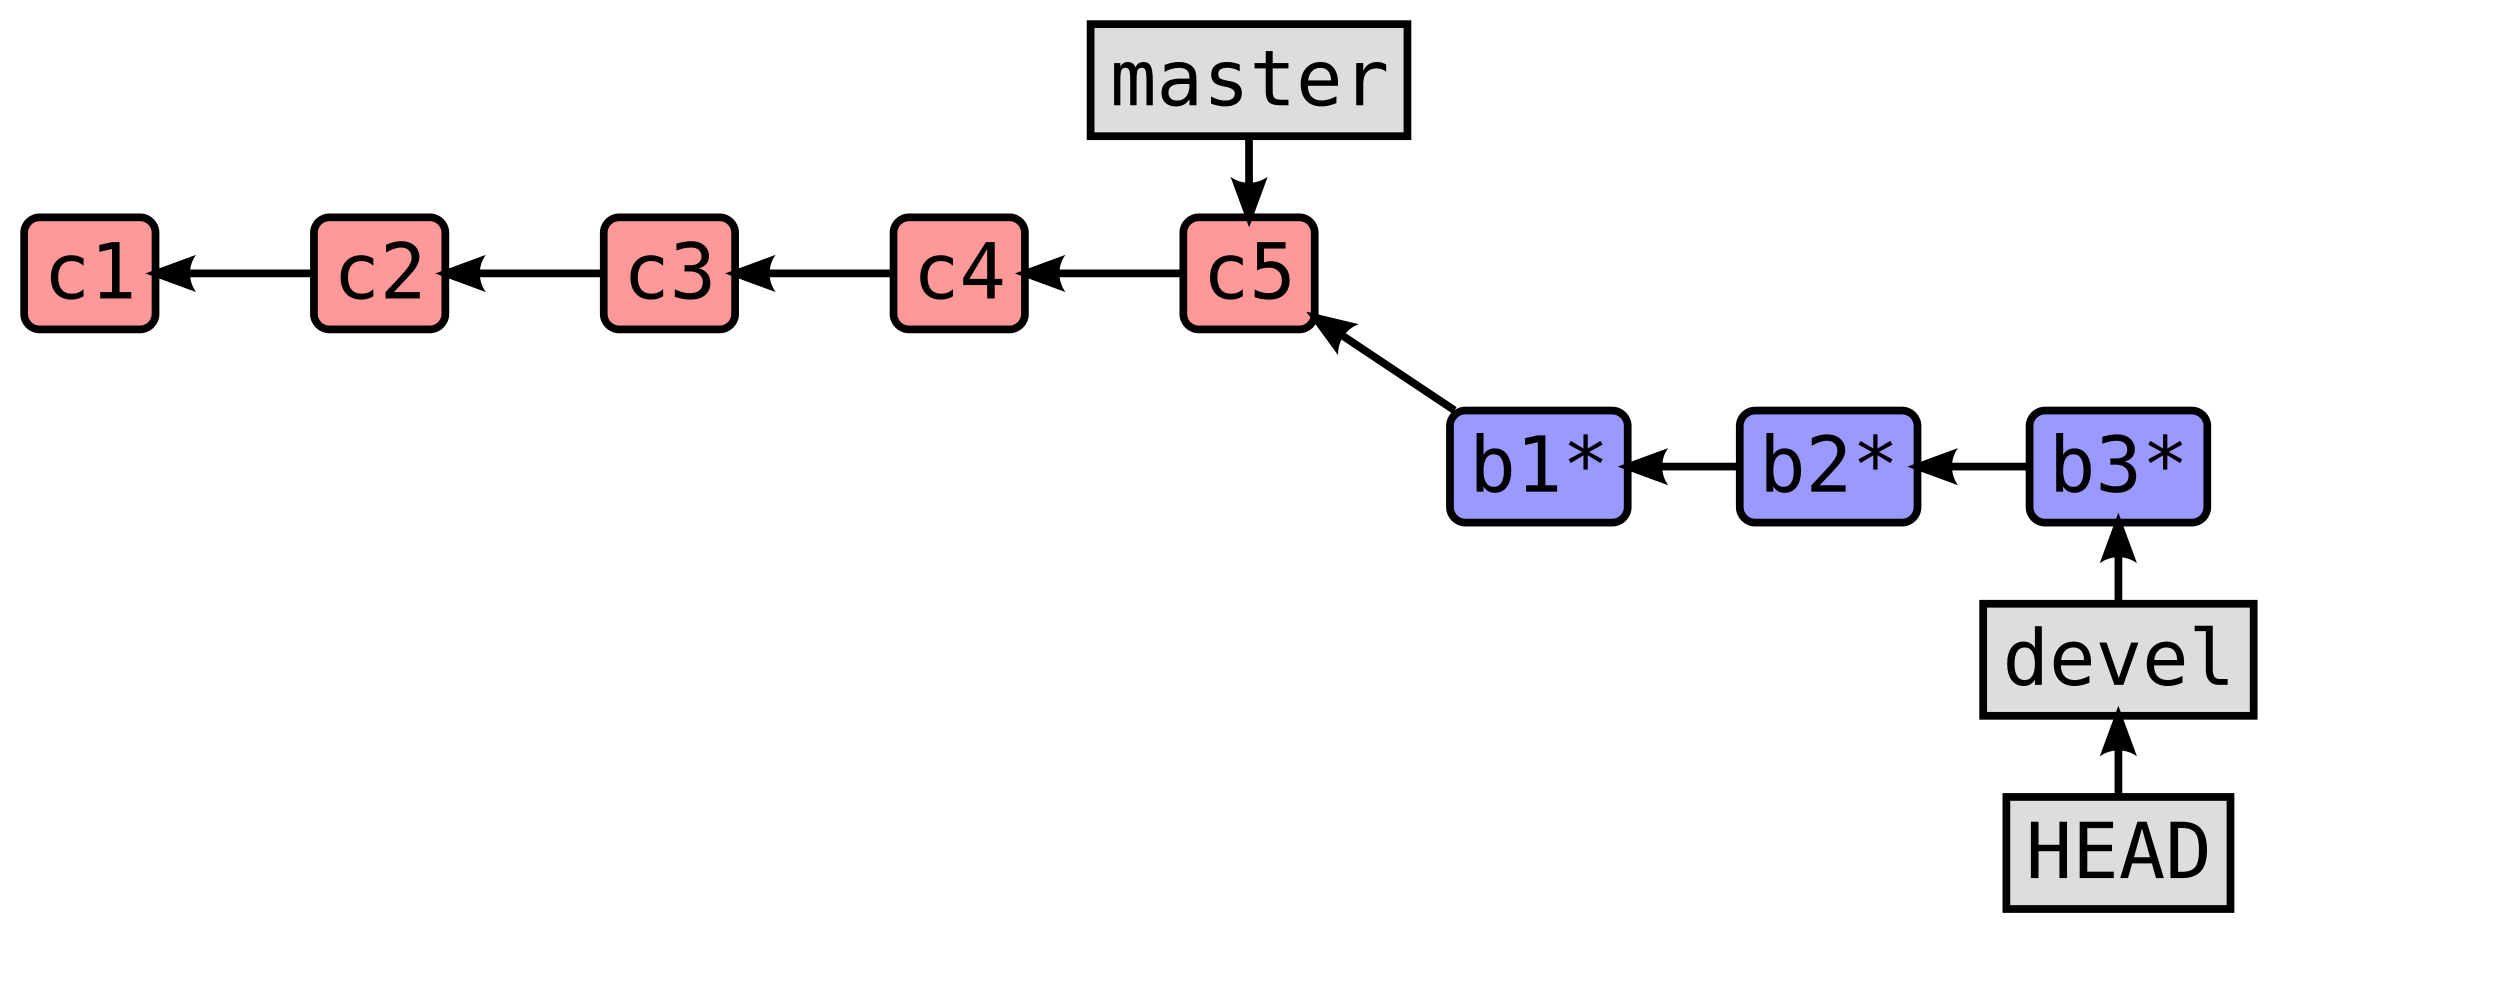
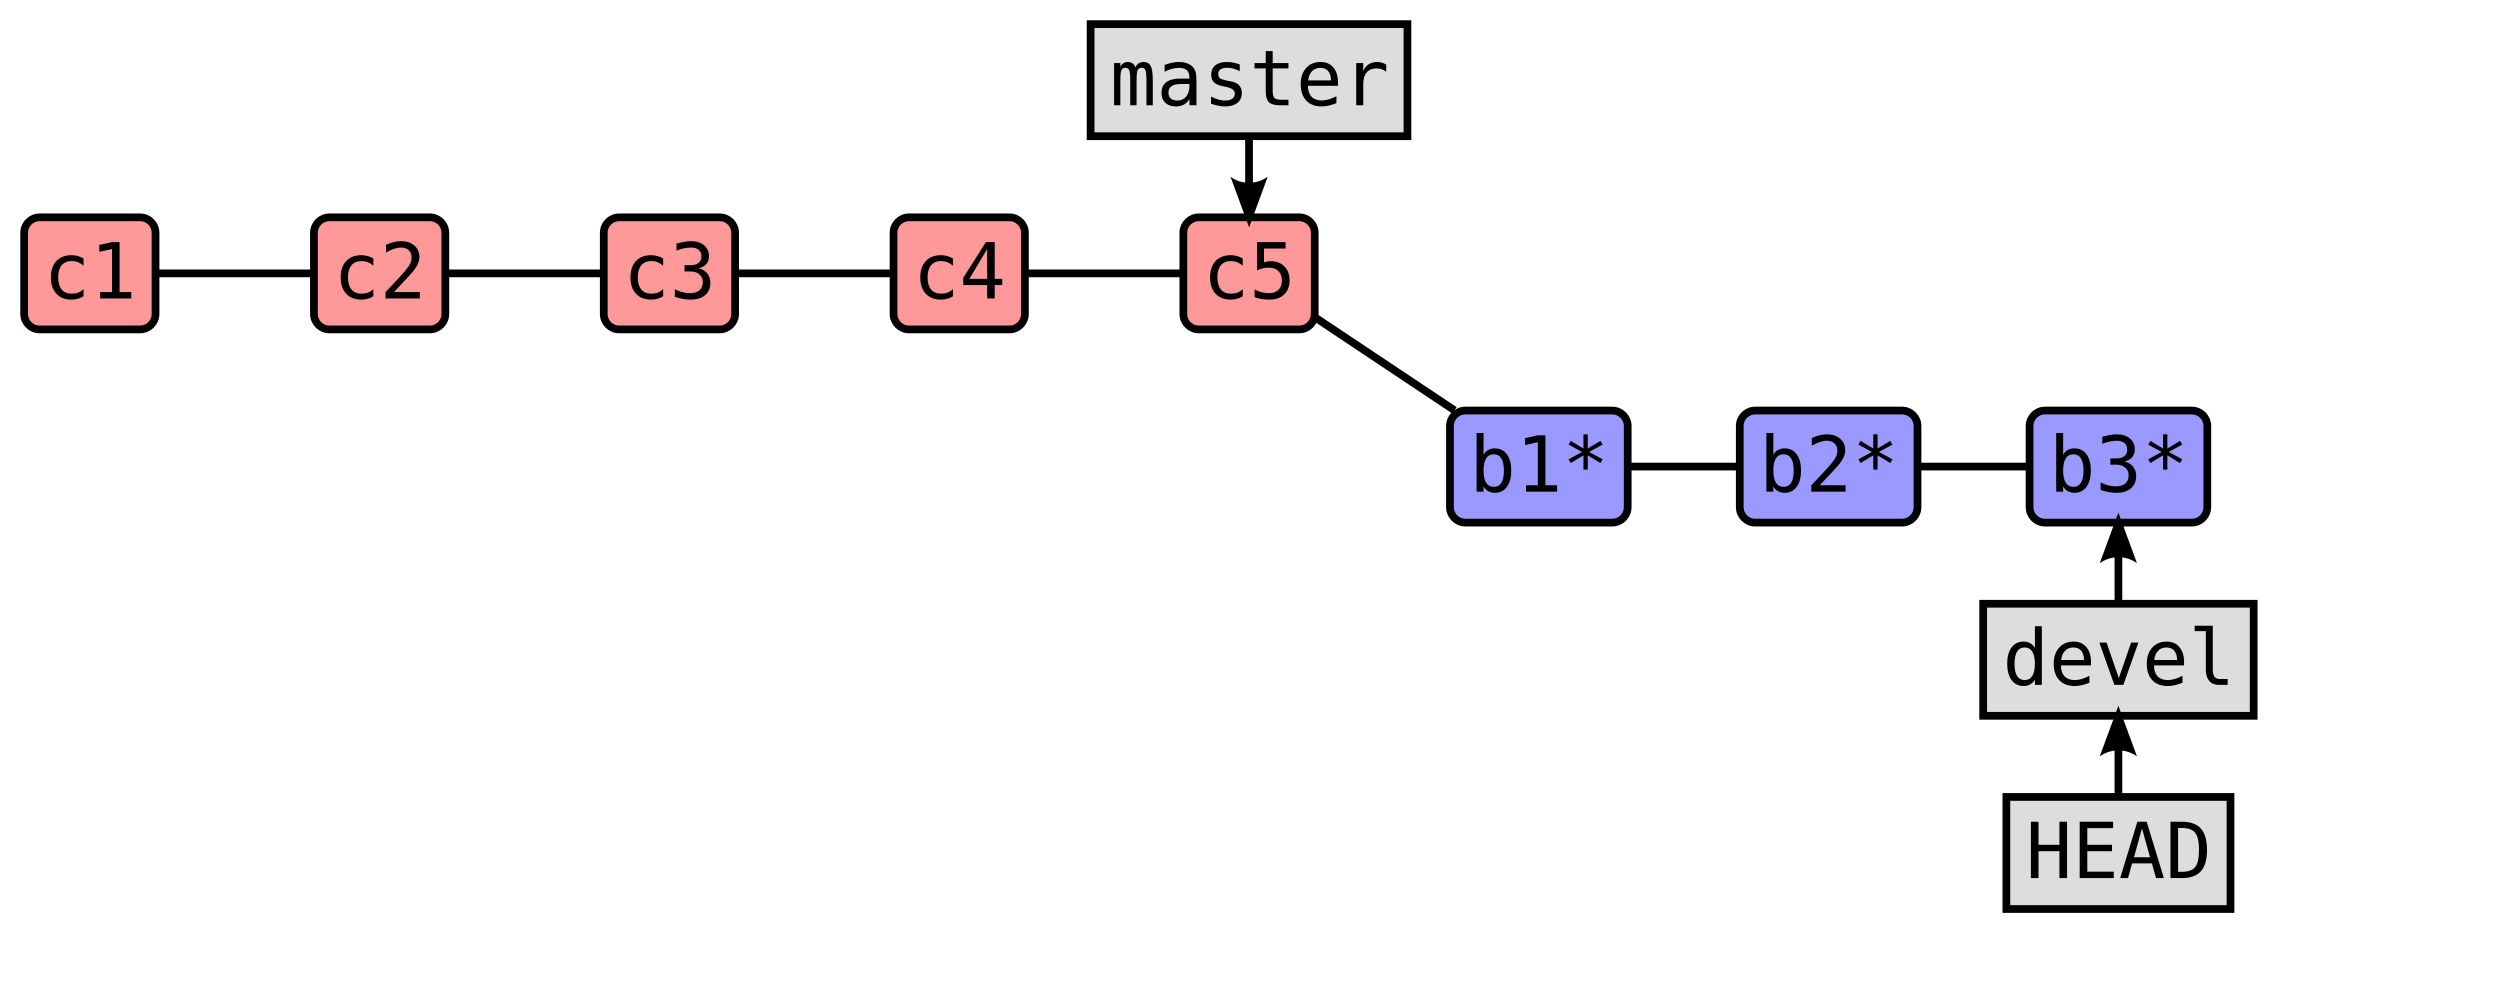
<svg xmlns="http://www.w3.org/2000/svg" width="517.6" height="206.4" id="svg2" version="1.1">
  <defs id="defs4">
    <marker orient="auto" refY="0.0" refX="0.0" id="Arrow2Mend" style="overflow:visible;">
      <path id="path3786" style="fill-rule:evenodd;stroke-width:0.625;stroke-linejoin:round;" d="M 8.719,4.034 L -2.207,0.016 L 8.719,-4.002 C 6.973,-1.63 6.983,1.616 8.719,4.034 z " transform="scale(0.6) rotate(180) translate(0,0)" />
    </marker>
  </defs>
  <g id="layer1">
    <rect style="fill:#ff9999;stroke:#000000;stroke-width:1.6;stroke-miterlimit:4;stroke-dasharray:none" id="rect2989" width="27.2" height="23.2" x="5" y="45" ry="3.2" />
    <text xml:space="preserve" style="font-size:16px;font-style:normal;font-weight:normal;line-height:125%;letter-spacing:0px;word-spacing:0px;fill:#000000;fill-opacity:1;stroke:none;font-family:DejaVu Sans Mono" x="9" y="61.8" id="text2985">
      <tspan id="tspan2987" x="9" y="61.8">c1</tspan>
    </text>
  </g>
  <g id="layer1">
    <rect style="fill:#ff9999;stroke:#000000;stroke-width:1.6;stroke-miterlimit:4;stroke-dasharray:none" id="rect2989" width="27.2" height="23.2" x="65" y="45" ry="3.2" />
    <text xml:space="preserve" style="font-size:16px;font-style:normal;font-weight:normal;line-height:125%;letter-spacing:0px;word-spacing:0px;fill:#000000;fill-opacity:1;stroke:none;font-family:DejaVu Sans Mono" x="69" y="61.8" id="text2985">
      <tspan id="tspan2987" x="69" y="61.8">c2</tspan>
    </text>
  </g>
-   <g id="layer1">
-     <path style="fill:none;stroke:#000000;stroke-width:1.6;stroke-linecap:butt;stroke-linejoin:miter;stroke-opacity:1;marker-end:url(#Arrow2Mend);stroke-miterlimit:4;stroke-dasharray:none" d="M 64.98,56.6 32.22,56.6" id="path2985" />
-   </g>
+   <line x1="64.98" y1="56.6" x2="32.22" y2="56.6" style="stroke:#000000; stroke-width:1.6; stroke-opacity:1.0" />
  <g id="layer1">
    <rect style="fill:#ff9999;stroke:#000000;stroke-width:1.6;stroke-miterlimit:4;stroke-dasharray:none" id="rect2989" width="27.2" height="23.2" x="125" y="45" ry="3.2" />
    <text xml:space="preserve" style="font-size:16px;font-style:normal;font-weight:normal;line-height:125%;letter-spacing:0px;word-spacing:0px;fill:#000000;fill-opacity:1;stroke:none;font-family:DejaVu Sans Mono" x="129" y="61.8" id="text2985">
      <tspan id="tspan2987" x="129" y="61.8">c3</tspan>
    </text>
  </g>
-   <g id="layer1">
-     <path style="fill:none;stroke:#000000;stroke-width:1.6;stroke-linecap:butt;stroke-linejoin:miter;stroke-opacity:1;marker-end:url(#Arrow2Mend);stroke-miterlimit:4;stroke-dasharray:none" d="M 124.98,56.6 92.22,56.6" id="path2985" />
-   </g>
+   <line x1="124.98" y1="56.6" x2="92.22" y2="56.6" style="stroke:#000000; stroke-width:1.6; stroke-opacity:1.0" />
  <g id="layer1">
    <rect style="fill:#ff9999;stroke:#000000;stroke-width:1.6;stroke-miterlimit:4;stroke-dasharray:none" id="rect2989" width="27.2" height="23.2" x="185" y="45" ry="3.2" />
    <text xml:space="preserve" style="font-size:16px;font-style:normal;font-weight:normal;line-height:125%;letter-spacing:0px;word-spacing:0px;fill:#000000;fill-opacity:1;stroke:none;font-family:DejaVu Sans Mono" x="189" y="61.8" id="text2985">
      <tspan id="tspan2987" x="189" y="61.8">c4</tspan>
    </text>
  </g>
-   <g id="layer1">
-     <path style="fill:none;stroke:#000000;stroke-width:1.6;stroke-linecap:butt;stroke-linejoin:miter;stroke-opacity:1;marker-end:url(#Arrow2Mend);stroke-miterlimit:4;stroke-dasharray:none" d="M 184.98,56.6 152.22,56.6" id="path2985" />
-   </g>
+   <line x1="184.98" y1="56.6" x2="152.22" y2="56.6" style="stroke:#000000; stroke-width:1.6; stroke-opacity:1.0" />
  <g id="layer1">
    <rect style="fill:#ff9999;stroke:#000000;stroke-width:1.6;stroke-miterlimit:4;stroke-dasharray:none" id="rect2989" width="27.2" height="23.2" x="245" y="45" ry="3.2" />
    <text xml:space="preserve" style="font-size:16px;font-style:normal;font-weight:normal;line-height:125%;letter-spacing:0px;word-spacing:0px;fill:#000000;fill-opacity:1;stroke:none;font-family:DejaVu Sans Mono" x="249" y="61.8" id="text2985">
      <tspan id="tspan2987" x="249" y="61.8">c5</tspan>
    </text>
  </g>
-   <g id="layer1">
-     <path style="fill:none;stroke:#000000;stroke-width:1.6;stroke-linecap:butt;stroke-linejoin:miter;stroke-opacity:1;marker-end:url(#Arrow2Mend);stroke-miterlimit:4;stroke-dasharray:none" d="M 244.98,56.6 212.22,56.6" id="path2985" />
-   </g>
+   <line x1="244.98" y1="56.6" x2="212.22" y2="56.6" style="stroke:#000000; stroke-width:1.6; stroke-opacity:1.0" />
  <g id="layer1">
    <rect style="fill:#dddddd;stroke:#000000;stroke-width:1.6;stroke-miterlimit:4;stroke-dasharray:none" id="rect2989" width="65.6" height="23.2" x="225.8" y="5" ry="0" />
    <text xml:space="preserve" style="font-size:16px;font-style:normal;font-weight:normal;line-height:125%;letter-spacing:0px;word-spacing:0px;fill:#000000;fill-opacity:1;stroke:none;font-family:DejaVu Sans Mono" x="229.8" y="21.8" id="text2985">
      <tspan id="tspan2987" x="229.8" y="21.8">master</tspan>
    </text>
  </g>
  <g id="layer1">
    <path style="fill:none;stroke:#000000;stroke-width:1.6;stroke-linecap:butt;stroke-linejoin:miter;stroke-opacity:1;marker-end:url(#Arrow2Mend);stroke-miterlimit:4;stroke-dasharray:none" d="M 258.6,28.24 258.6,44.96" id="path2985" />
  </g>
  <g id="layer1">
    <rect style="fill:#9999ff;stroke:#000000;stroke-width:1.6;stroke-miterlimit:4;stroke-dasharray:none" id="rect2989" width="36.8" height="23.2" x="300.2" y="85" ry="3.2" />
    <text xml:space="preserve" style="font-size:16px;font-style:normal;font-weight:normal;line-height:125%;letter-spacing:0px;word-spacing:0px;fill:#000000;fill-opacity:1;stroke:none;font-family:DejaVu Sans Mono" x="304.2" y="101.8" id="text2985">
      <tspan id="tspan2987" x="304.2" y="101.8">b1*</tspan>
    </text>
  </g>
-   <g id="layer1">
-     <path style="fill:none;stroke:#000000;stroke-width:1.6;stroke-linecap:butt;stroke-linejoin:miter;stroke-opacity:1;marker-end:url(#Arrow2Mend);stroke-miterlimit:4;stroke-dasharray:none" d="M 301.14,84.96 272.22,65.68" id="path2985" />
-   </g>
+   <line x1="301.14" y1="84.96" x2="272.22" y2="65.68" style="stroke:#000000; stroke-width:1.6; stroke-opacity:1.0" />
  <g id="layer1">
    <rect style="fill:#9999ff;stroke:#000000;stroke-width:1.6;stroke-miterlimit:4;stroke-dasharray:none" id="rect2989" width="36.8" height="23.2" x="360.2" y="85" ry="3.2" />
    <text xml:space="preserve" style="font-size:16px;font-style:normal;font-weight:normal;line-height:125%;letter-spacing:0px;word-spacing:0px;fill:#000000;fill-opacity:1;stroke:none;font-family:DejaVu Sans Mono" x="364.2" y="101.8" id="text2985">
      <tspan id="tspan2987" x="364.2" y="101.8">b2*</tspan>
    </text>
  </g>
-   <g id="layer1">
-     <path style="fill:none;stroke:#000000;stroke-width:1.6;stroke-linecap:butt;stroke-linejoin:miter;stroke-opacity:1;marker-end:url(#Arrow2Mend);stroke-miterlimit:4;stroke-dasharray:none" d="M 360.18,96.6 337.02,96.6" id="path2985" />
-   </g>
+   <line x1="360.18" y1="96.6" x2="337.02" y2="96.6" style="stroke:#000000; stroke-width:1.6; stroke-opacity:1.0" />
  <g id="layer1">
    <rect style="fill:#9999ff;stroke:#000000;stroke-width:1.6;stroke-miterlimit:4;stroke-dasharray:none" id="rect2989" width="36.8" height="23.2" x="420.2" y="85" ry="3.2" />
    <text xml:space="preserve" style="font-size:16px;font-style:normal;font-weight:normal;line-height:125%;letter-spacing:0px;word-spacing:0px;fill:#000000;fill-opacity:1;stroke:none;font-family:DejaVu Sans Mono" x="424.2" y="101.8" id="text2985">
      <tspan id="tspan2987" x="424.2" y="101.8">b3*</tspan>
    </text>
  </g>
-   <g id="layer1">
-     <path style="fill:none;stroke:#000000;stroke-width:1.6;stroke-linecap:butt;stroke-linejoin:miter;stroke-opacity:1;marker-end:url(#Arrow2Mend);stroke-miterlimit:4;stroke-dasharray:none" d="M 420.18,96.6 397.02,96.6" id="path2985" />
-   </g>
+   <line x1="420.18" y1="96.6" x2="397.02" y2="96.6" style="stroke:#000000; stroke-width:1.6; stroke-opacity:1.0" />
  <g id="layer1">
    <rect style="fill:#dddddd;stroke:#000000;stroke-width:1.6;stroke-miterlimit:4;stroke-dasharray:none" id="rect2989" width="56" height="23.2" x="410.6" y="125" ry="0" />
    <text xml:space="preserve" style="font-size:16px;font-style:normal;font-weight:normal;line-height:125%;letter-spacing:0px;word-spacing:0px;fill:#000000;fill-opacity:1;stroke:none;font-family:DejaVu Sans Mono" x="414.6" y="141.8" id="text2985">
      <tspan id="tspan2987" x="414.6" y="141.8">devel</tspan>
    </text>
  </g>
  <g id="layer1">
    <path style="fill:none;stroke:#000000;stroke-width:1.6;stroke-linecap:butt;stroke-linejoin:miter;stroke-opacity:1;marker-end:url(#Arrow2Mend);stroke-miterlimit:4;stroke-dasharray:none" d="M 438.6,124.96 438.6,108.24" id="path2985" />
  </g>
  <g id="layer1">
    <rect style="fill:#dddddd;stroke:#000000;stroke-width:1.6;stroke-miterlimit:4;stroke-dasharray:none" id="rect2989" width="46.4" height="23.2" x="415.4" y="165" ry="0" />
    <text xml:space="preserve" style="font-size:16px;font-style:normal;font-weight:normal;line-height:125%;letter-spacing:0px;word-spacing:0px;fill:#000000;fill-opacity:1;stroke:none;font-family:DejaVu Sans Mono" x="419.4" y="181.8" id="text2985">
      <tspan id="tspan2987" x="419.4" y="181.8">HEAD</tspan>
    </text>
  </g>
  <g id="layer1">
    <path style="fill:none;stroke:#000000;stroke-width:1.6;stroke-linecap:butt;stroke-linejoin:miter;stroke-opacity:1;marker-end:url(#Arrow2Mend);stroke-miterlimit:4;stroke-dasharray:none" d="M 438.6,164.96 438.6,148.24" id="path2985" />
  </g>
</svg>
